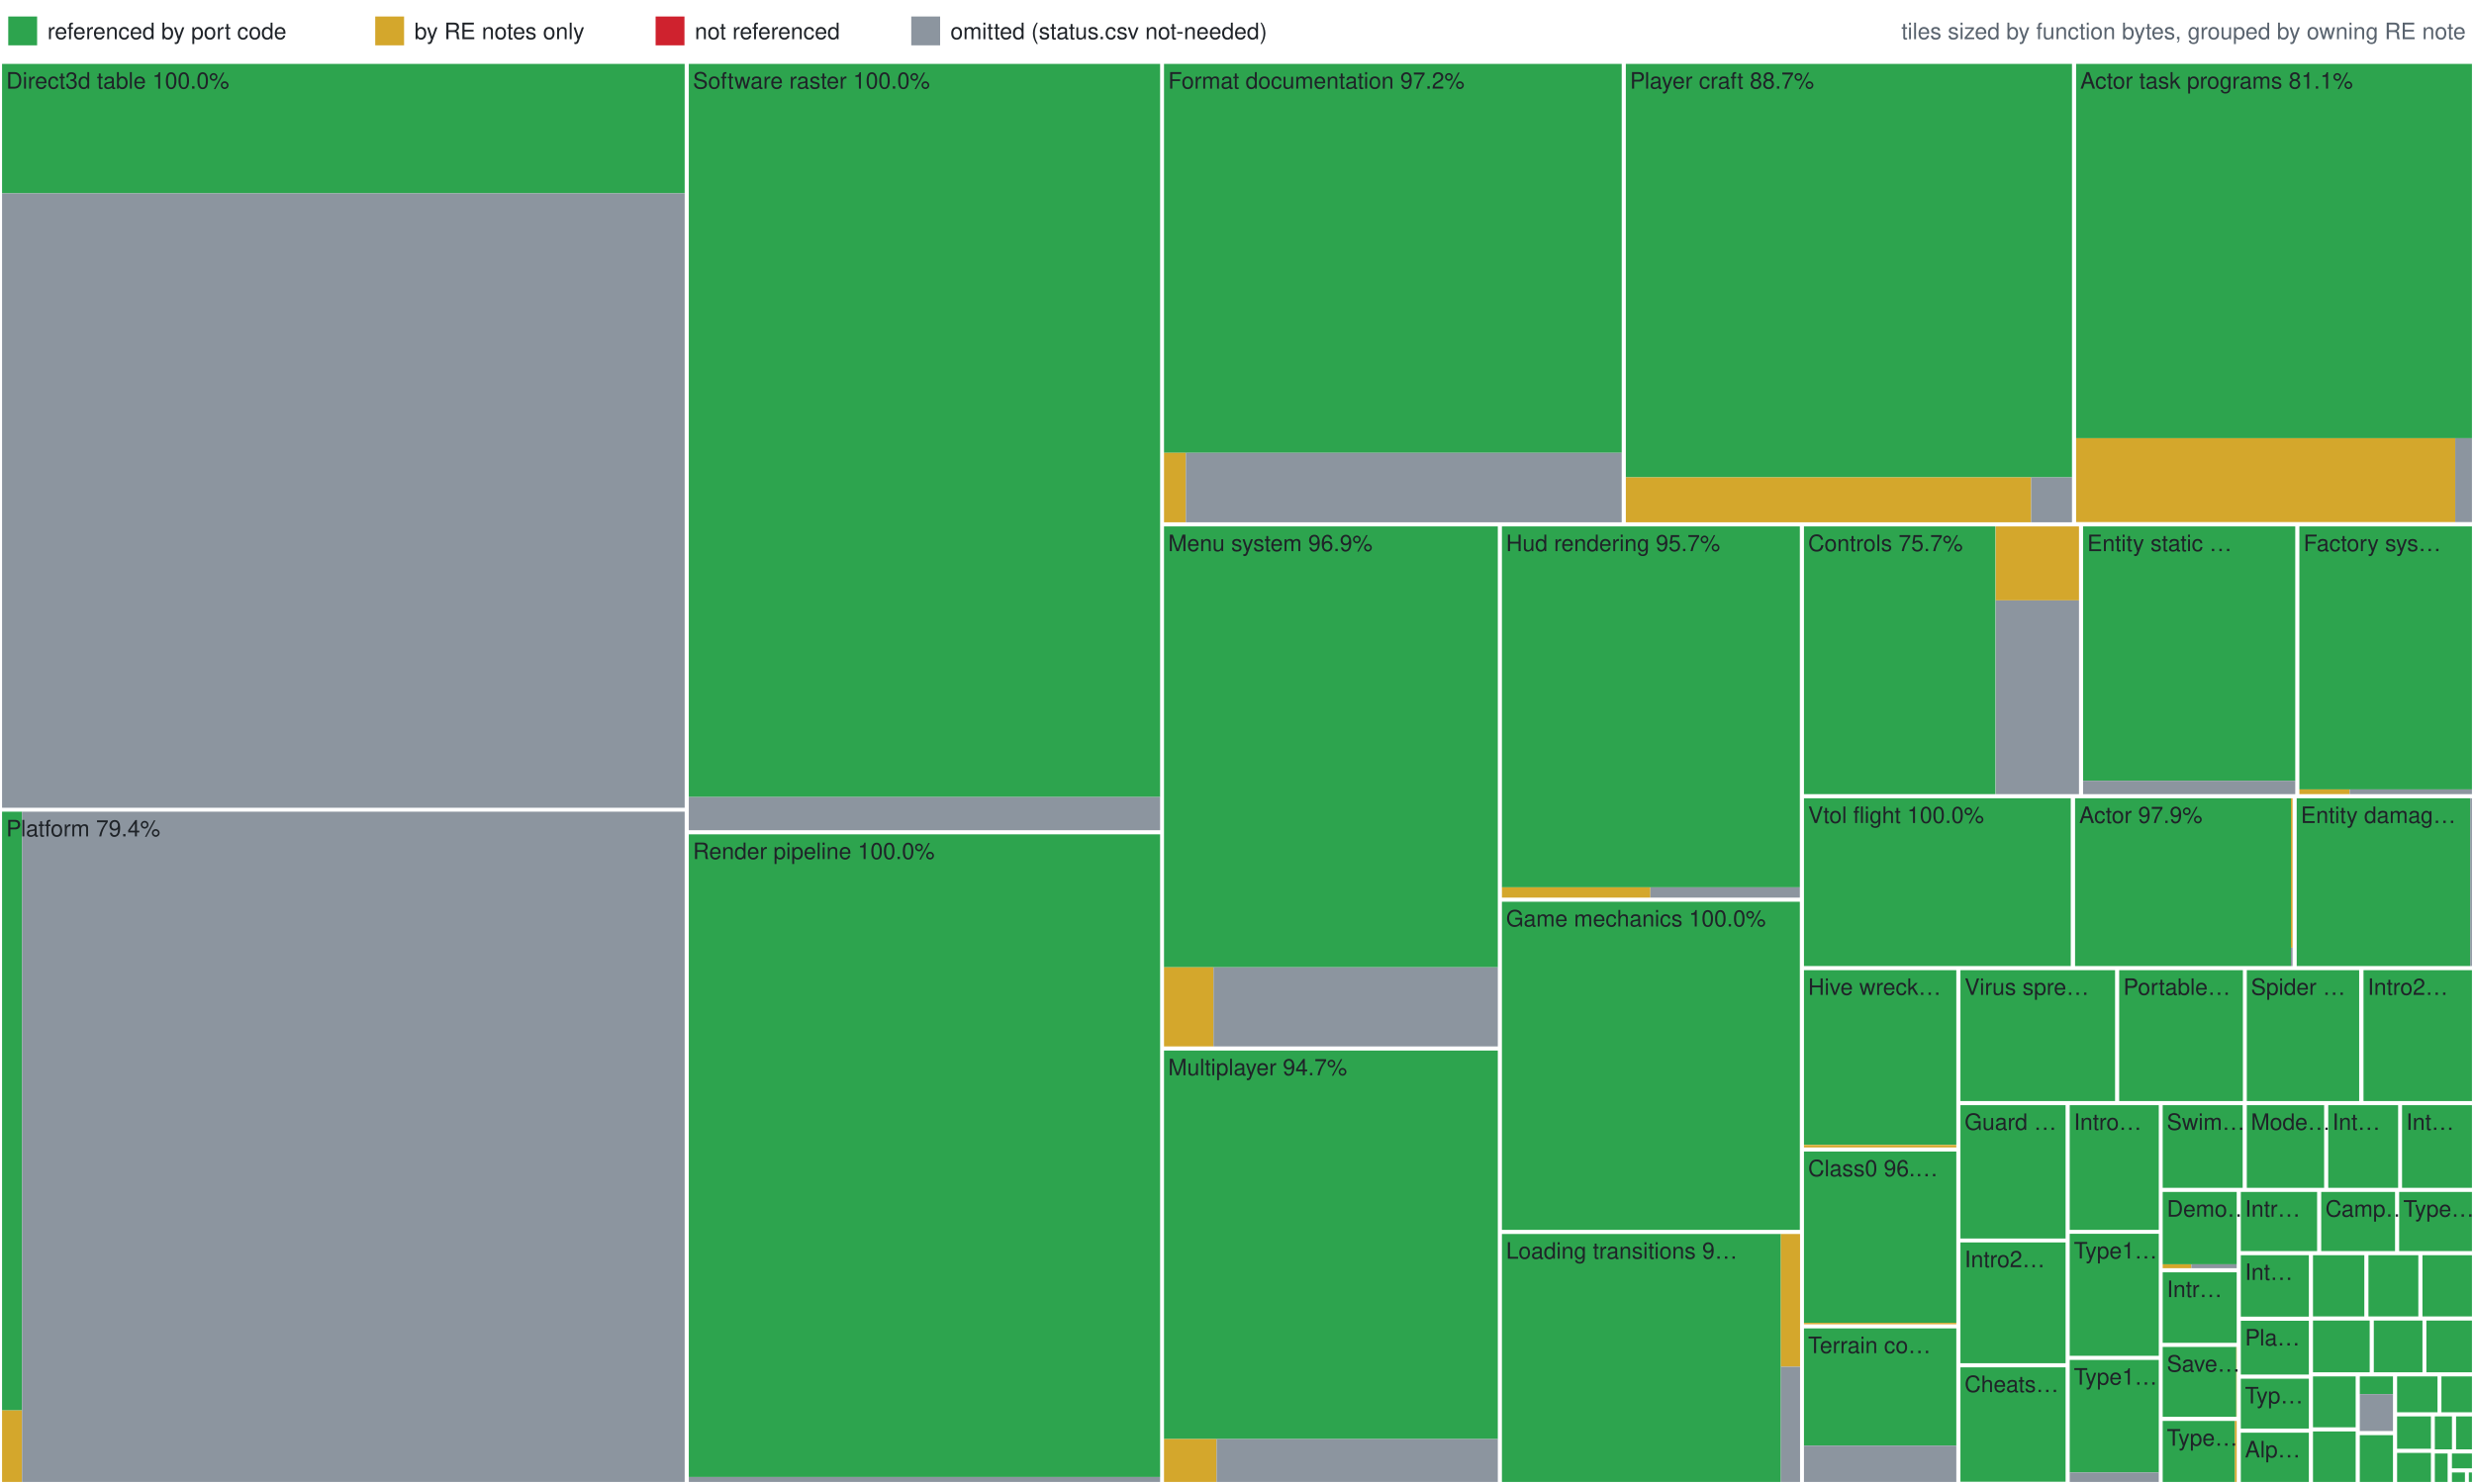
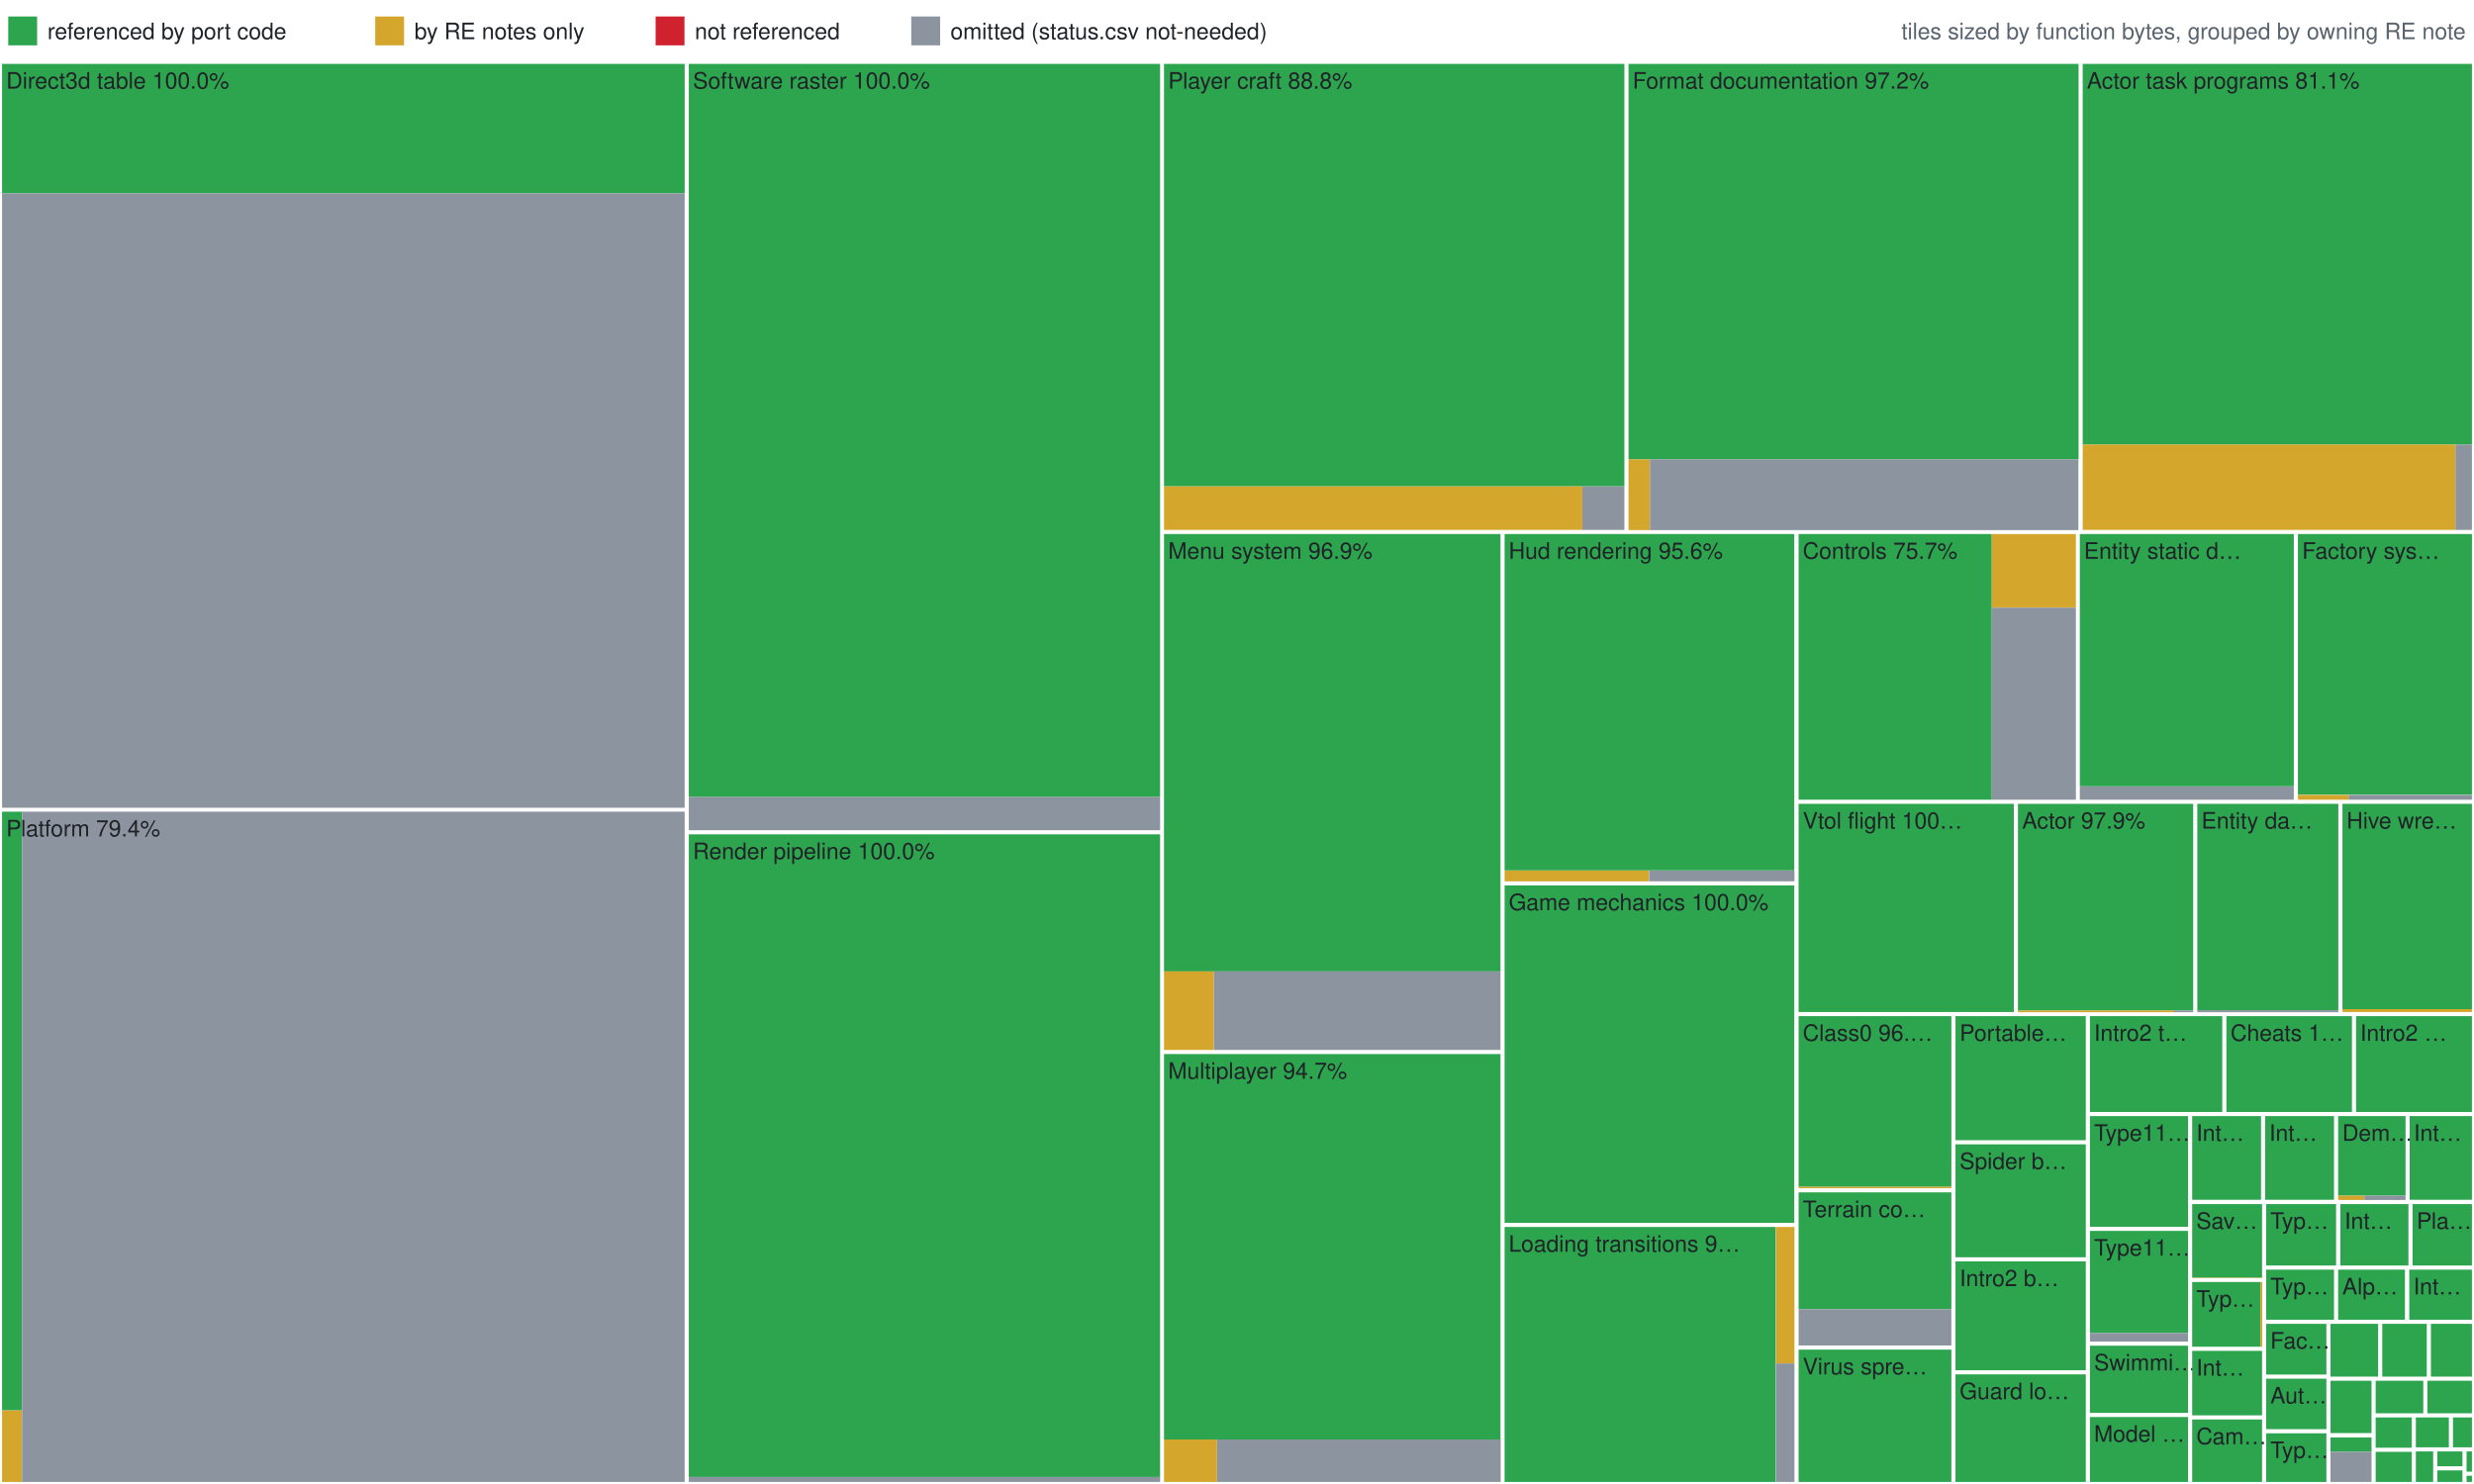
<svg xmlns="http://www.w3.org/2000/svg" width="1200" height="720" viewBox="0 0 1200 720" font-family="Segoe UI, Helvetica, Arial, sans-serif" font-size="11">
  <rect width="1200" height="720" fill="#ffffff" />
  <rect x="4" y="8" width="14" height="14" fill="#2da44e" />
  <text x="23" y="19" fill="#1f2328">referenced by port code</text>
  <rect x="182" y="8" width="14" height="14" fill="#d4a72c" />
  <text x="201" y="19" fill="#1f2328">by RE notes only</text>
  <rect x="318" y="8" width="14" height="14" fill="#cf222e" />
  <text x="337" y="19" fill="#1f2328">not referenced</text>
  <rect x="442" y="8" width="14" height="14" fill="#8c959f" />
  <text x="461" y="19" fill="#1f2328">omitted (status.csv not-needed)</text>
  <text x="1196" y="19" fill="#59636e" text-anchor="end">tiles sized by function bytes, grouped by owning RE note</text>
  <g>
    <rect x="1" y="31" width="331.1" height="62.8" fill="#2da44e" />
    <rect x="1" y="93.8" width="331.1" height="298.1" fill="#8c959f" />
    <text x="3" y="43" fill="#1f2328">Direct3d table 100.0%</text>
  </g>
  <g>
    <rect x="1" y="393.8" width="9.7" height="290.5" fill="#2da44e" />
    <rect x="1" y="684.3" width="9.7" height="34.7" fill="#d4a72c" />
    <rect x="10.7" y="393.8" width="321.4" height="325.2" fill="#8c959f" />
    <text x="3" y="405.8" fill="#1f2328">Platform 79.4%</text>
  </g>
  <g>
    <rect x="334.1" y="31" width="228.6" height="355.7" fill="#2da44e" />
    <rect x="334.1" y="386.7" width="228.6" height="16.1" fill="#8c959f" />
    <text x="336.1" y="43" fill="#1f2328">Software raster 100.0%</text>
  </g>
  <g>
    <rect x="334.1" y="404.8" width="228.6" height="311.8" fill="#2da44e" />
    <rect x="334.1" y="716.6" width="228.6" height="2.4" fill="#8c959f" />
    <text x="336.1" y="416.8" fill="#1f2328">Render pipeline 100.0%</text>
  </g>
  <g>
-     <rect x="564.6" y="31" width="222" height="188.7" fill="#2da44e" />
-     <rect x="564.6" y="219.7" width="10.6" height="33.7" fill="#d4a72c" />
-     <rect x="575.2" y="219.7" width="211.4" height="33.7" fill="#8c959f" />
-     <text x="566.6" y="43" fill="#1f2328">Format documentation 97.2%</text>
-   </g>
-   <g>
-     <rect x="788.6" y="31" width="216.4" height="200.6" fill="#2da44e" />
-     <rect x="788.6" y="231.6" width="196.6" height="21.8" fill="#d4a72c" />
-     <rect x="985.2" y="231.6" width="19.8" height="21.8" fill="#8c959f" />
-     <text x="790.6" y="43" fill="#1f2328">Player craft 88.7%</text>
-   </g>
-   <g>
-     <rect x="1007" y="31" width="192" height="181.6" fill="#2da44e" />
-     <rect x="1007" y="212.6" width="183.9" height="40.7" fill="#d4a72c" />
-     <rect x="1190.9" y="212.6" width="8.1" height="40.7" fill="#8c959f" />
-     <text x="1009" y="43" fill="#1f2328">Actor task programs 81.1%</text>
-   </g>
-   <g>
-     <rect x="564.6" y="255.4" width="161.9" height="213.9" fill="#2da44e" />
-     <rect x="564.6" y="469.3" width="24" height="38.4" fill="#d4a72c" />
-     <rect x="588.6" y="469.3" width="137.9" height="38.4" fill="#8c959f" />
-     <text x="566.6" y="267.4" fill="#1f2328">Menu system 96.9%</text>
-   </g>
-   <g>
-     <rect x="564.6" y="509.7" width="161.9" height="188.5" fill="#2da44e" />
-     <rect x="564.6" y="698.2" width="25.5" height="20.8" fill="#d4a72c" />
-     <rect x="590.1" y="698.2" width="136.4" height="20.8" fill="#8c959f" />
-     <text x="566.6" y="521.7" fill="#1f2328">Multiplayer 94.7%</text>
-   </g>
-   <g>
-     <rect x="728.5" y="255.4" width="144.5" height="175.1" fill="#2da44e" />
-     <rect x="728.5" y="430.5" width="72" height="5" fill="#d4a72c" />
-     <rect x="800.5" y="430.5" width="72.5" height="5" fill="#8c959f" />
-     <text x="730.5" y="267.4" fill="#1f2328">Hud rendering 95.7%</text>
-   </g>
-   <g>
-     <rect x="728.5" y="437.5" width="144.5" height="159.2" fill="#2da44e" />
-     <text x="730.5" y="449.5" fill="#1f2328">Game mechanics 100.0%</text>
-   </g>
-   <g>
-     <rect x="728.5" y="598.7" width="135.3" height="120.3" fill="#2da44e" />
-     <rect x="863.8" y="598.7" width="9.3" height="64.4" fill="#d4a72c" />
-     <rect x="863.8" y="663.1" width="9.3" height="55.9" fill="#8c959f" />
-     <text x="730.5" y="610.7" fill="#1f2328">Loading transitions 9…</text>
-   </g>
-   <g>
-     <rect x="875" y="255.4" width="92.9" height="129.9" fill="#2da44e" />
-     <rect x="968" y="255.4" width="40.4" height="35.9" fill="#d4a72c" />
-     <rect x="968" y="291.3" width="40.4" height="94" fill="#8c959f" />
-     <text x="877" y="267.4" fill="#1f2328">Controls 75.7%</text>
-   </g>
-   <g>
-     <rect x="1010.4" y="255.4" width="102.9" height="123.4" fill="#2da44e" />
-     <rect x="1010.4" y="378.8" width="102.9" height="6.5" fill="#8c959f" />
-     <text x="1012.4" y="267.4" fill="#1f2328">Entity static …</text>
-   </g>
-   <g>
-     <rect x="1115.3" y="255.4" width="83.7" height="127.6" fill="#2da44e" />
-     <rect x="1115.3" y="383" width="24.4" height="2.3" fill="#d4a72c" />
-     <rect x="1139.7" y="383" width="59.3" height="2.3" fill="#8c959f" />
-     <text x="1117.3" y="267.4" fill="#1f2328">Factory sys…</text>
-   </g>
-   <g>
-     <rect x="875" y="387.3" width="129.4" height="81.4" fill="#2da44e" />
-     <text x="877" y="399.3" fill="#1f2328">Vtol flight 100.0%</text>
-   </g>
-   <g>
-     <rect x="1006.5" y="387.3" width="104.7" height="81.4" fill="#2da44e" />
-     <rect x="1111.2" y="387.3" width="0.8" height="72.5" fill="#d4a72c" />
-     <rect x="1111.2" y="459.8" width="0.8" height="8.9" fill="#8c959f" />
-     <text x="1008.5" y="399.3" fill="#1f2328">Actor 97.9%</text>
-   </g>
-   <g>
-     <rect x="1114" y="387.3" width="84.2" height="81.4" fill="#2da44e" />
-     <rect x="1198.2" y="387.3" width="0.8" height="81.4" fill="#8c959f" />
-     <text x="1116" y="399.3" fill="#1f2328">Entity damag…</text>
-   </g>
-   <g>
-     <rect x="875" y="470.7" width="73.9" height="84.7" fill="#2da44e" />
-     <rect x="875" y="555.5" width="73.9" height="1.2" fill="#d4a72c" />
-     <text x="877" y="482.7" fill="#1f2328">Hive wreck…</text>
-   </g>
-   <g>
-     <rect x="875" y="558.7" width="73.9" height="83.1" fill="#2da44e" />
-     <rect x="875" y="641.8" width="73.9" height="0.7" fill="#d4a72c" />
-     <text x="877" y="570.7" fill="#1f2328">Class0 96.…</text>
-   </g>
-   <g>
-     <rect x="875" y="644.5" width="73.9" height="56.9" fill="#2da44e" />
-     <rect x="875" y="701.4" width="73.9" height="17.6" fill="#8c959f" />
-     <text x="877" y="656.5" fill="#1f2328">Terrain co…</text>
-   </g>
-   <g>
-     <rect x="950.9" y="470.7" width="75" height="63.5" fill="#2da44e" />
-     <text x="952.9" y="482.7" fill="#1f2328">Virus spre…</text>
-   </g>
-   <g>
-     <rect x="1027.9" y="470.7" width="60" height="63.5" fill="#2da44e" />
-     <text x="1029.9" y="482.7" fill="#1f2328">Portable…</text>
-   </g>
-   <g>
-     <rect x="1089.8" y="470.7" width="54.5" height="63.5" fill="#2da44e" />
-     <text x="1091.8" y="482.7" fill="#1f2328">Spider …</text>
-   </g>
-   <g>
-     <rect x="1146.4" y="470.7" width="52.6" height="63.5" fill="#2da44e" />
-     <text x="1148.4" y="482.7" fill="#1f2328">Intro2…</text>
-   </g>
-   <g>
-     <rect x="950.9" y="536.2" width="51" height="64.7" fill="#2da44e" />
-     <text x="952.9" y="548.2" fill="#1f2328">Guard …</text>
-   </g>
-   <g>
-     <rect x="950.9" y="602.8" width="51" height="58.6" fill="#2da44e" />
-     <text x="952.9" y="614.8" fill="#1f2328">Intro2…</text>
-   </g>
-   <g>
-     <rect x="950.9" y="663.4" width="51" height="55.5" fill="#2da44e" />
-     <rect x="950.9" y="719" width="51" height="0" fill="#8c959f" />
-     <text x="952.9" y="675.4" fill="#1f2328">Cheats…</text>
-   </g>
-   <g>
-     <rect x="1003.9" y="536.2" width="43.2" height="60.5" fill="#2da44e" />
-     <text x="1005.9" y="548.2" fill="#1f2328">Intro…</text>
-   </g>
-   <g>
-     <rect x="1003.9" y="598.6" width="43.2" height="59.2" fill="#2da44e" />
-     <text x="1005.9" y="610.6" fill="#1f2328">Type1…</text>
-   </g>
-   <g>
-     <rect x="1003.9" y="659.8" width="43.2" height="54.6" fill="#2da44e" />
-     <rect x="1003.9" y="714.4" width="43.2" height="4.6" fill="#8c959f" />
-     <text x="1005.9" y="671.8" fill="#1f2328">Type1…</text>
-   </g>
-   <g>
-     <rect x="1049" y="536.2" width="38.8" height="40.1" fill="#2da44e" />
-     <text x="1051" y="548.2" fill="#1f2328">Swim…</text>
-   </g>
-   <g>
-     <rect x="1089.8" y="536.2" width="37.5" height="40.1" fill="#2da44e" />
-     <text x="1091.8" y="548.2" fill="#1f2328">Mode…</text>
-   </g>
-   <g>
-     <rect x="1129.3" y="536.2" width="33.9" height="40.1" fill="#2da44e" />
-     <text x="1131.3" y="548.2" fill="#1f2328">Int…</text>
-   </g>
-   <g>
-     <rect x="1165.1" y="536.2" width="33.9" height="40.1" fill="#2da44e" />
-     <text x="1167.1" y="548.2" fill="#1f2328">Int…</text>
-   </g>
-   <g>
-     <rect x="1049" y="578.3" width="35.9" height="35.1" fill="#2da44e" />
-     <rect x="1049" y="613.4" width="13.9" height="1.9" fill="#d4a72c" />
-     <rect x="1062.9" y="613.4" width="22" height="1.9" fill="#8c959f" />
-     <text x="1051" y="590.3" fill="#1f2328">Demo…</text>
-   </g>
-   <g>
-     <rect x="1049" y="617.3" width="35.9" height="34.2" fill="#2da44e" />
-     <text x="1051" y="629.3" fill="#1f2328">Intr…</text>
-   </g>
-   <g>
-     <rect x="1049" y="653.5" width="35.7" height="33.9" fill="#2da44e" />
-     <rect x="1084.7" y="653.5" width="0.2" height="33.9" fill="#d4a72c" />
-     <text x="1051" y="665.5" fill="#1f2328">Save…</text>
-   </g>
-   <g>
-     <rect x="1049" y="689.4" width="35" height="29.6" fill="#2da44e" />
-     <rect x="1084" y="689.4" width="0.9" height="29.6" fill="#d4a72c" />
-     <text x="1051" y="701.4" fill="#1f2328">Type…</text>
-   </g>
-   <g>
-     <rect x="1086.9" y="578.3" width="37" height="28.7" fill="#2da44e" />
-     <text x="1088.9" y="590.3" fill="#1f2328">Intr…</text>
-   </g>
-   <g>
-     <rect x="1125.9" y="578.3" width="35.8" height="28.7" fill="#2da44e" />
-     <text x="1127.9" y="590.3" fill="#1f2328">Camp…</text>
-   </g>
-   <g>
-     <rect x="1163.7" y="578.3" width="35.3" height="28.7" fill="#2da44e" />
-     <text x="1165.7" y="590.3" fill="#1f2328">Type…</text>
-   </g>
-   <g>
-     <rect x="1086.9" y="609" width="33" height="29.8" fill="#2da44e" />
-     <text x="1088.9" y="621" fill="#1f2328">Int…</text>
-   </g>
-   <g>
-     <rect x="1086.9" y="640.8" width="33" height="26.1" fill="#2da44e" />
-     <text x="1088.9" y="652.8" fill="#1f2328">Pla…</text>
-   </g>
-   <g>
-     <rect x="1086.9" y="668.9" width="33" height="24.2" fill="#2da44e" />
-     <text x="1088.9" y="680.9" fill="#1f2328">Typ…</text>
-   </g>
-   <g>
-     <rect x="1086.9" y="695.1" width="33" height="23.9" fill="#2da44e" />
-     <text x="1088.9" y="707.1" fill="#1f2328">Alp…</text>
-   </g>
-   <g>
-     <rect x="1121.9" y="609" width="24.9" height="29.7" fill="#2da44e" />
-   </g>
-   <g>
-     <rect x="1148.8" y="609" width="24.2" height="29.7" fill="#2da44e" />
-   </g>
-   <g>
-     <rect x="1175" y="609" width="24" height="29.7" fill="#2da44e" />
-   </g>
-   <g>
-     <rect x="1121.9" y="640.7" width="27.5" height="25.1" fill="#2da44e" />
-   </g>
-   <g>
-     <rect x="1151.4" y="640.7" width="23.6" height="25.1" fill="#2da44e" />
-   </g>
-   <g>
-     <rect x="1176.9" y="640.7" width="22.1" height="25.1" fill="#2da44e" />
-   </g>
-   <g>
-     <rect x="1121.9" y="667.8" width="20.7" height="24.7" fill="#2da44e" />
-   </g>
-   <g>
-     <rect x="1121.9" y="694.5" width="20.7" height="24.5" fill="#2da44e" />
-   </g>
-   <g>
-     <rect x="1144.6" y="667.8" width="16.1" height="8.6" fill="#2da44e" />
-     <rect x="1144.6" y="676.4" width="16.1" height="17.9" fill="#8c959f" />
-   </g>
-   <g>
-     <rect x="1144.6" y="696.3" width="16.1" height="22.7" fill="#2da44e" />
-   </g>
-   <g>
-     <rect x="1162.7" y="667.8" width="19.6" height="17.4" fill="#2da44e" />
-   </g>
-   <g>
-     <rect x="1184.2" y="667.8" width="14.8" height="17.4" fill="#2da44e" />
-   </g>
-   <g>
-     <rect x="1162.7" y="687.2" width="16.4" height="15.7" fill="#2da44e" />
-   </g>
-   <g>
-     <rect x="1162.7" y="704.9" width="16.4" height="14.1" fill="#2da44e" />
-   </g>
-   <g>
-     <rect x="1181" y="687.2" width="8.3" height="16" fill="#2da44e" />
-   </g>
-   <g>
-     <rect x="1191.3" y="687.2" width="7.7" height="16" fill="#2da44e" />
-   </g>
-   <g>
-     <rect x="1181" y="705.2" width="6.2" height="13.8" fill="#2da44e" />
-   </g>
-   <g>
-     <rect x="1189.3" y="705.2" width="9.7" height="7.2" fill="#2da44e" />
-   </g>
-   <g>
-     <rect x="1189.3" y="714.4" width="6.3" height="4.6" fill="#2da44e" />
-   </g>
-   <g>
-     <rect x="1197.5" y="714.4" width="1.5" height="4.6" fill="#2da44e" />
+     <rect x="564.6" y="31" width="223.3" height="205" fill="#2da44e" />
+     <rect x="564.6" y="236" width="202.9" height="21.1" fill="#d4a72c" />
+     <rect x="767.5" y="236" width="20.4" height="21.1" fill="#8c959f" />
+     <text x="566.6" y="43" fill="#1f2328">Player craft 88.8%</text>
+   </g>
+   <g>
+     <rect x="789.9" y="31" width="218.3" height="191.9" fill="#2da44e" />
+     <rect x="789.9" y="222.9" width="10.4" height="34.3" fill="#d4a72c" />
+     <rect x="800.3" y="222.9" width="207.8" height="34.3" fill="#8c959f" />
+     <text x="791.9" y="43" fill="#1f2328">Format documentation 97.2%</text>
+   </g>
+   <g>
+     <rect x="1010.2" y="31" width="188.8" height="184.7" fill="#2da44e" />
+     <rect x="1010.2" y="215.7" width="180.8" height="41.4" fill="#d4a72c" />
+     <rect x="1191" y="215.7" width="8" height="41.4" fill="#8c959f" />
+     <text x="1012.2" y="43" fill="#1f2328">Actor task programs 81.1%</text>
+   </g>
+   <g>
+     <rect x="564.6" y="259.1" width="163.2" height="212.2" fill="#2da44e" />
+     <rect x="564.6" y="471.3" width="24.2" height="38.1" fill="#d4a72c" />
+     <rect x="588.8" y="471.3" width="139" height="38.1" fill="#8c959f" />
+     <text x="566.6" y="271.1" fill="#1f2328">Menu system 96.9%</text>
+   </g>
+   <g>
+     <rect x="564.6" y="511.4" width="163.2" height="187" fill="#2da44e" />
+     <rect x="564.6" y="698.4" width="25.7" height="20.6" fill="#d4a72c" />
+     <rect x="590.3" y="698.4" width="137.6" height="20.6" fill="#8c959f" />
+     <text x="566.6" y="523.4" fill="#1f2328">Multiplayer 94.7%</text>
+   </g>
+   <g>
+     <rect x="729.8" y="259.1" width="140.5" height="163.2" fill="#2da44e" />
+     <rect x="729.8" y="422.4" width="70" height="5.2" fill="#d4a72c" />
+     <rect x="799.9" y="422.4" width="70.5" height="5.2" fill="#8c959f" />
+     <text x="731.8" y="271.1" fill="#1f2328">Hud rendering 95.6%</text>
+   </g>
+   <g>
+     <rect x="729.8" y="429.6" width="140.5" height="163.7" fill="#2da44e" />
+     <text x="731.8" y="441.6" fill="#1f2328">Game mechanics 100.0%</text>
+   </g>
+   <g>
+     <rect x="729.8" y="595.3" width="131.5" height="123.7" fill="#2da44e" />
+     <rect x="861.4" y="595.3" width="9" height="66.2" fill="#d4a72c" />
+     <rect x="861.4" y="661.5" width="9" height="57.5" fill="#8c959f" />
+     <text x="731.8" y="607.3" fill="#1f2328">Loading transitions 9…</text>
+   </g>
+   <g>
+     <rect x="872.4" y="259.1" width="93.7" height="128.9" fill="#2da44e" />
+     <rect x="966.1" y="259.1" width="40.8" height="35.6" fill="#d4a72c" />
+     <rect x="966.1" y="294.8" width="40.8" height="93.2" fill="#8c959f" />
+     <text x="874.4" y="271.1" fill="#1f2328">Controls 75.7%</text>
+   </g>
+   <g>
+     <rect x="1008.8" y="259.1" width="103.8" height="122.4" fill="#2da44e" />
+     <rect x="1008.8" y="381.6" width="103.8" height="6.4" fill="#8c959f" />
+     <text x="1010.8" y="271.1" fill="#1f2328">Entity static d…</text>
+   </g>
+   <g>
+     <rect x="1114.6" y="259.1" width="84.4" height="126.5" fill="#2da44e" />
+     <rect x="1114.6" y="385.7" width="24.6" height="2.3" fill="#d4a72c" />
+     <rect x="1139.2" y="385.7" width="59.8" height="2.3" fill="#8c959f" />
+     <text x="1116.6" y="271.1" fill="#1f2328">Factory sys…</text>
+   </g>
+   <g>
+     <rect x="872.4" y="390" width="104.4" height="101" fill="#2da44e" />
+     <text x="874.4" y="402" fill="#1f2328">Vtol flight 100…</text>
+   </g>
+   <g>
+     <rect x="978.8" y="390" width="85" height="100.3" fill="#2da44e" />
+     <rect x="978.8" y="490.3" width="75.8" height="0.8" fill="#d4a72c" />
+     <rect x="1054.5" y="490.3" width="9.3" height="0.8" fill="#8c959f" />
+     <text x="980.8" y="402" fill="#1f2328">Actor 97.9%</text>
+   </g>
+   <g>
+     <rect x="1065.8" y="390" width="68.4" height="100.1" fill="#2da44e" />
+     <rect x="1065.8" y="490.1" width="68.4" height="1" fill="#8c959f" />
+     <text x="1067.8" y="402" fill="#1f2328">Entity da…</text>
+   </g>
+   <g>
+     <rect x="1136.2" y="390" width="62.8" height="99.6" fill="#2da44e" />
+     <rect x="1136.2" y="489.6" width="62.8" height="1.4" fill="#d4a72c" />
+     <text x="1138.2" y="402" fill="#1f2328">Hive wre…</text>
+   </g>
+   <g>
+     <rect x="872.4" y="493" width="74.1" height="82.8" fill="#2da44e" />
+     <rect x="872.4" y="575.8" width="74.1" height="0.7" fill="#d4a72c" />
+     <text x="874.4" y="505" fill="#1f2328">Class0 96.…</text>
+   </g>
+   <g>
+     <rect x="872.4" y="578.5" width="74.1" height="56.7" fill="#2da44e" />
+     <rect x="872.4" y="635.2" width="74.1" height="17.6" fill="#8c959f" />
+     <text x="874.4" y="590.5" fill="#1f2328">Terrain co…</text>
+   </g>
+   <g>
+     <rect x="872.4" y="654.8" width="74.1" height="64.2" fill="#2da44e" />
+     <text x="874.4" y="666.8" fill="#1f2328">Virus spre…</text>
+   </g>
+   <g>
+     <rect x="948.5" y="493" width="63.2" height="60.2" fill="#2da44e" />
+     <text x="950.5" y="505" fill="#1f2328">Portable…</text>
+   </g>
+   <g>
+     <rect x="948.5" y="555.2" width="63.2" height="54.8" fill="#2da44e" />
+     <text x="950.5" y="567.2" fill="#1f2328">Spider b…</text>
+   </g>
+   <g>
+     <rect x="948.5" y="612" width="63.2" height="52.8" fill="#2da44e" />
+     <text x="950.5" y="624" fill="#1f2328">Intro2 b…</text>
+   </g>
+   <g>
+     <rect x="948.5" y="666.8" width="63.2" height="52.2" fill="#2da44e" />
+     <text x="950.5" y="678.8" fill="#1f2328">Guard lo…</text>
+   </g>
+   <g>
+     <rect x="1013.7" y="493" width="64.2" height="46.5" fill="#2da44e" />
+     <text x="1015.7" y="505" fill="#1f2328">Intro2 t…</text>
+   </g>
+   <g>
+     <rect x="1079.9" y="493" width="60.9" height="46.5" fill="#2da44e" />
+     <rect x="1140.8" y="493" width="0" height="46.5" fill="#8c959f" />
+     <text x="1081.9" y="505" fill="#1f2328">Cheats 1…</text>
+   </g>
+   <g>
+     <rect x="1142.8" y="493" width="56.2" height="46.5" fill="#2da44e" />
+     <text x="1144.8" y="505" fill="#1f2328">Intro2 …</text>
+   </g>
+   <g>
+     <rect x="1013.7" y="541.5" width="47.6" height="53.7" fill="#2da44e" />
+     <text x="1015.7" y="553.5" fill="#1f2328">Type11…</text>
+   </g>
+   <g>
+     <rect x="1013.7" y="597.2" width="47.6" height="49.5" fill="#2da44e" />
+     <rect x="1013.7" y="646.7" width="47.6" height="4.2" fill="#8c959f" />
+     <text x="1015.7" y="609.2" fill="#1f2328">Type11…</text>
+   </g>
+   <g>
+     <rect x="1013.7" y="652.9" width="47.6" height="32.6" fill="#2da44e" />
+     <text x="1015.7" y="664.9" fill="#1f2328">Swimmi…</text>
+   </g>
+   <g>
+     <rect x="1013.7" y="687.5" width="47.6" height="31.5" fill="#2da44e" />
+     <text x="1015.7" y="699.5" fill="#1f2328">Model …</text>
+   </g>
+   <g>
+     <rect x="1063.3" y="541.5" width="33.4" height="40.6" fill="#2da44e" />
+     <text x="1065.3" y="553.5" fill="#1f2328">Int…</text>
+   </g>
+   <g>
+     <rect x="1098.7" y="541.5" width="33.4" height="40.6" fill="#2da44e" />
+     <text x="1100.7" y="553.5" fill="#1f2328">Int…</text>
+   </g>
+   <g>
+     <rect x="1134.1" y="541.5" width="32.7" height="38.6" fill="#2da44e" />
+     <rect x="1134.1" y="580.1" width="12.6" height="2.1" fill="#d4a72c" />
+     <rect x="1146.8" y="580.1" width="20" height="2.1" fill="#8c959f" />
+     <text x="1136.1" y="553.5" fill="#1f2328">Dem…</text>
+   </g>
+   <g>
+     <rect x="1168.8" y="541.5" width="30.2" height="40.6" fill="#2da44e" />
+     <text x="1170.8" y="553.5" fill="#1f2328">Int…</text>
+   </g>
+   <g>
+     <rect x="1063.3" y="584.2" width="33.9" height="35.7" fill="#2da44e" />
+     <rect x="1063.3" y="619.8" width="33.9" height="0.2" fill="#d4a72c" />
+     <text x="1065.3" y="596.2" fill="#1f2328">Sav…</text>
+   </g>
+   <g>
+     <rect x="1063.3" y="622" width="33.1" height="31.4" fill="#2da44e" />
+     <rect x="1096.4" y="622" width="0.9" height="31.4" fill="#d4a72c" />
+     <text x="1065.3" y="634" fill="#1f2328">Typ…</text>
+   </g>
+   <g>
+     <rect x="1063.3" y="655.4" width="33.9" height="31.3" fill="#2da44e" />
+     <text x="1065.3" y="667.4" fill="#1f2328">Int…</text>
+   </g>
+   <g>
+     <rect x="1063.3" y="688.7" width="33.9" height="30.3" fill="#2da44e" />
+     <text x="1065.3" y="700.7" fill="#1f2328">Cam…</text>
+   </g>
+   <g>
+     <rect x="1099.2" y="584.2" width="33.9" height="29.8" fill="#2da44e" />
+     <text x="1101.2" y="596.2" fill="#1f2328">Typ…</text>
+   </g>
+   <g>
+     <rect x="1135.2" y="584.2" width="33" height="29.8" fill="#2da44e" />
+     <text x="1137.2" y="596.2" fill="#1f2328">Int…</text>
+   </g>
+   <g>
+     <rect x="1170.2" y="584.2" width="28.8" height="29.8" fill="#2da44e" />
+     <text x="1172.2" y="596.2" fill="#1f2328">Pla…</text>
+   </g>
+   <g>
+     <rect x="1099.2" y="616" width="32.9" height="24.3" fill="#2da44e" />
+     <text x="1101.2" y="628" fill="#1f2328">Typ…</text>
+   </g>
+   <g>
+     <rect x="1134.1" y="616" width="32.4" height="24.3" fill="#2da44e" />
+     <text x="1136.1" y="628" fill="#1f2328">Alp…</text>
+   </g>
+   <g>
+     <rect x="1168.6" y="616" width="30.4" height="24.3" fill="#2da44e" />
+     <text x="1170.6" y="628" fill="#1f2328">Int…</text>
+   </g>
+   <g>
+     <rect x="1099.2" y="642.3" width="29.2" height="24.6" fill="#2da44e" />
+     <text x="1101.2" y="654.3" fill="#1f2328">Fac…</text>
+   </g>
+   <g>
+     <rect x="1099.2" y="668.9" width="29.2" height="24.5" fill="#2da44e" />
+     <text x="1101.2" y="680.9" fill="#1f2328">Aut…</text>
+   </g>
+   <g>
+     <rect x="1099.2" y="695.4" width="29.2" height="23.6" fill="#2da44e" />
+     <text x="1101.2" y="707.4" fill="#1f2328">Typ…</text>
+   </g>
+   <g>
+     <rect x="1130.4" y="642.3" width="23.1" height="25.6" fill="#2da44e" />
+   </g>
+   <g>
+     <rect x="1155.5" y="642.3" width="21.6" height="25.6" fill="#2da44e" />
+   </g>
+   <g>
+     <rect x="1179.1" y="642.3" width="19.9" height="25.6" fill="#2da44e" />
+   </g>
+   <g>
+     <rect x="1130.4" y="669.9" width="19.9" height="25.4" fill="#2da44e" />
+   </g>
+   <g>
+     <rect x="1130.4" y="697.4" width="19.9" height="7" fill="#2da44e" />
+     <rect x="1130.4" y="704.4" width="19.9" height="14.6" fill="#8c959f" />
+   </g>
+   <g>
+     <rect x="1152.3" y="669.9" width="23.1" height="15.8" fill="#2da44e" />
+   </g>
+   <g>
+     <rect x="1177.4" y="669.9" width="21.6" height="15.8" fill="#2da44e" />
+   </g>
+   <g>
+     <rect x="1152.3" y="687.7" width="17.5" height="14.7" fill="#2da44e" />
+   </g>
+   <g>
+     <rect x="1152.3" y="704.4" width="17.5" height="14.6" fill="#2da44e" />
+   </g>
+   <g>
+     <rect x="1171.8" y="687.7" width="16" height="14.5" fill="#2da44e" />
+   </g>
+   <g>
+     <rect x="1189.8" y="687.7" width="9.2" height="14.5" fill="#2da44e" />
+   </g>
+   <g>
+     <rect x="1171.8" y="704.2" width="8.4" height="14.8" fill="#2da44e" />
+   </g>
+   <g>
+     <rect x="1182.2" y="704.2" width="12.2" height="7.2" fill="#2da44e" />
+   </g>
+   <g>
+     <rect x="1182.2" y="713.4" width="12.2" height="5.6" fill="#2da44e" />
+   </g>
+   <g>
+     <rect x="1196.4" y="704.2" width="2.6" height="9.8" fill="#2da44e" />
+   </g>
+   <g>
+     <rect x="1196.4" y="716" width="2.6" height="3" fill="#2da44e" />
  </g>
</svg>
